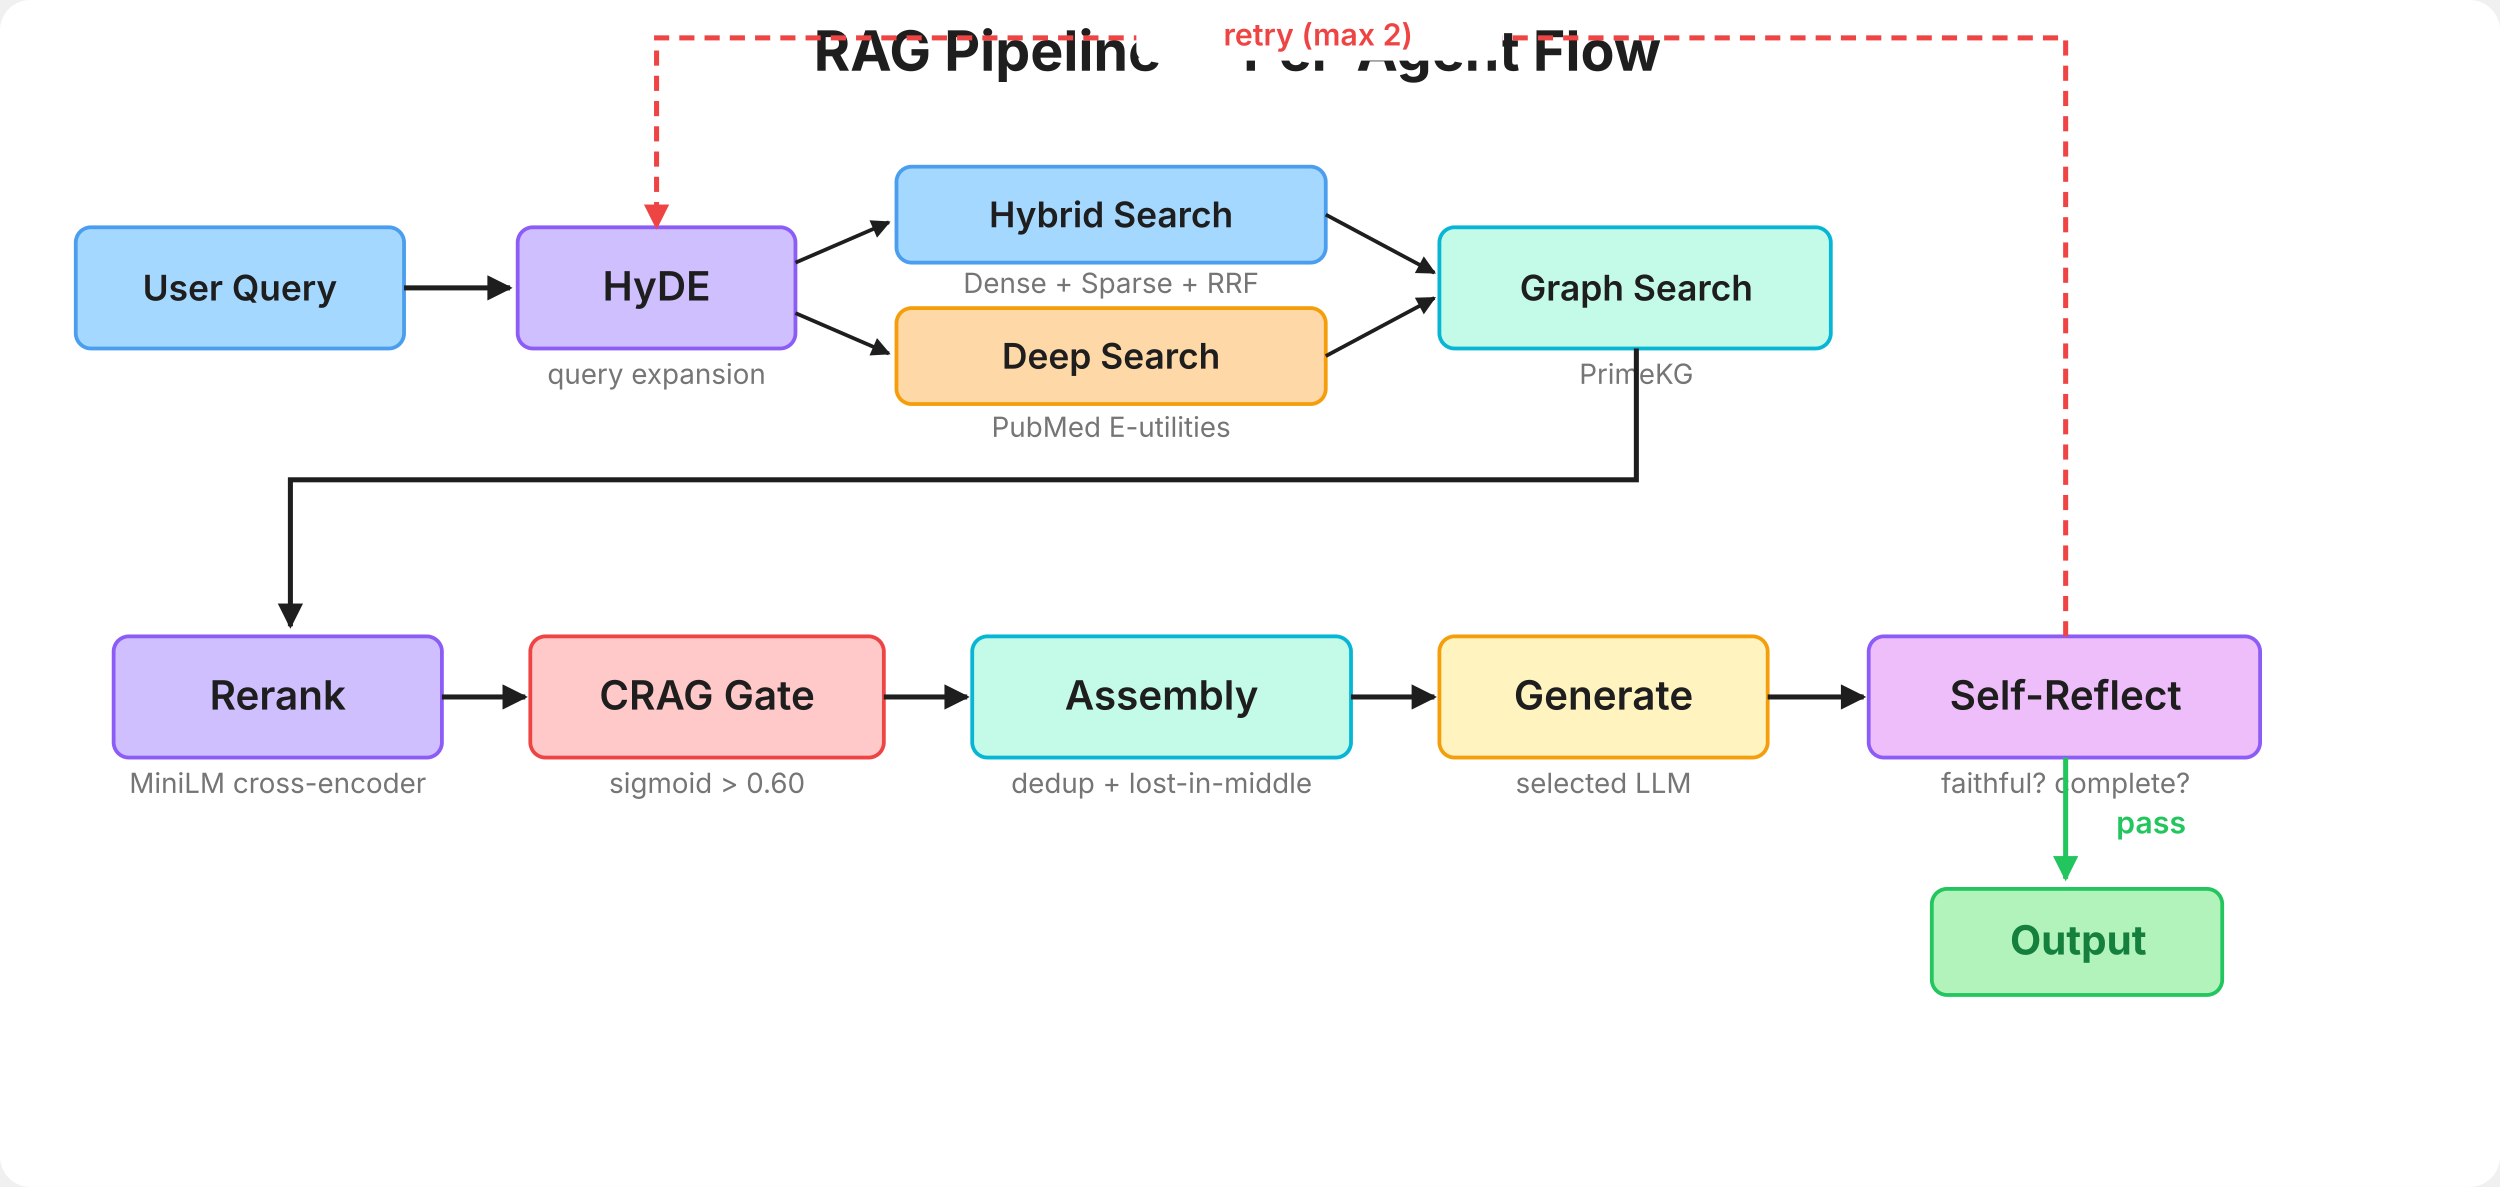
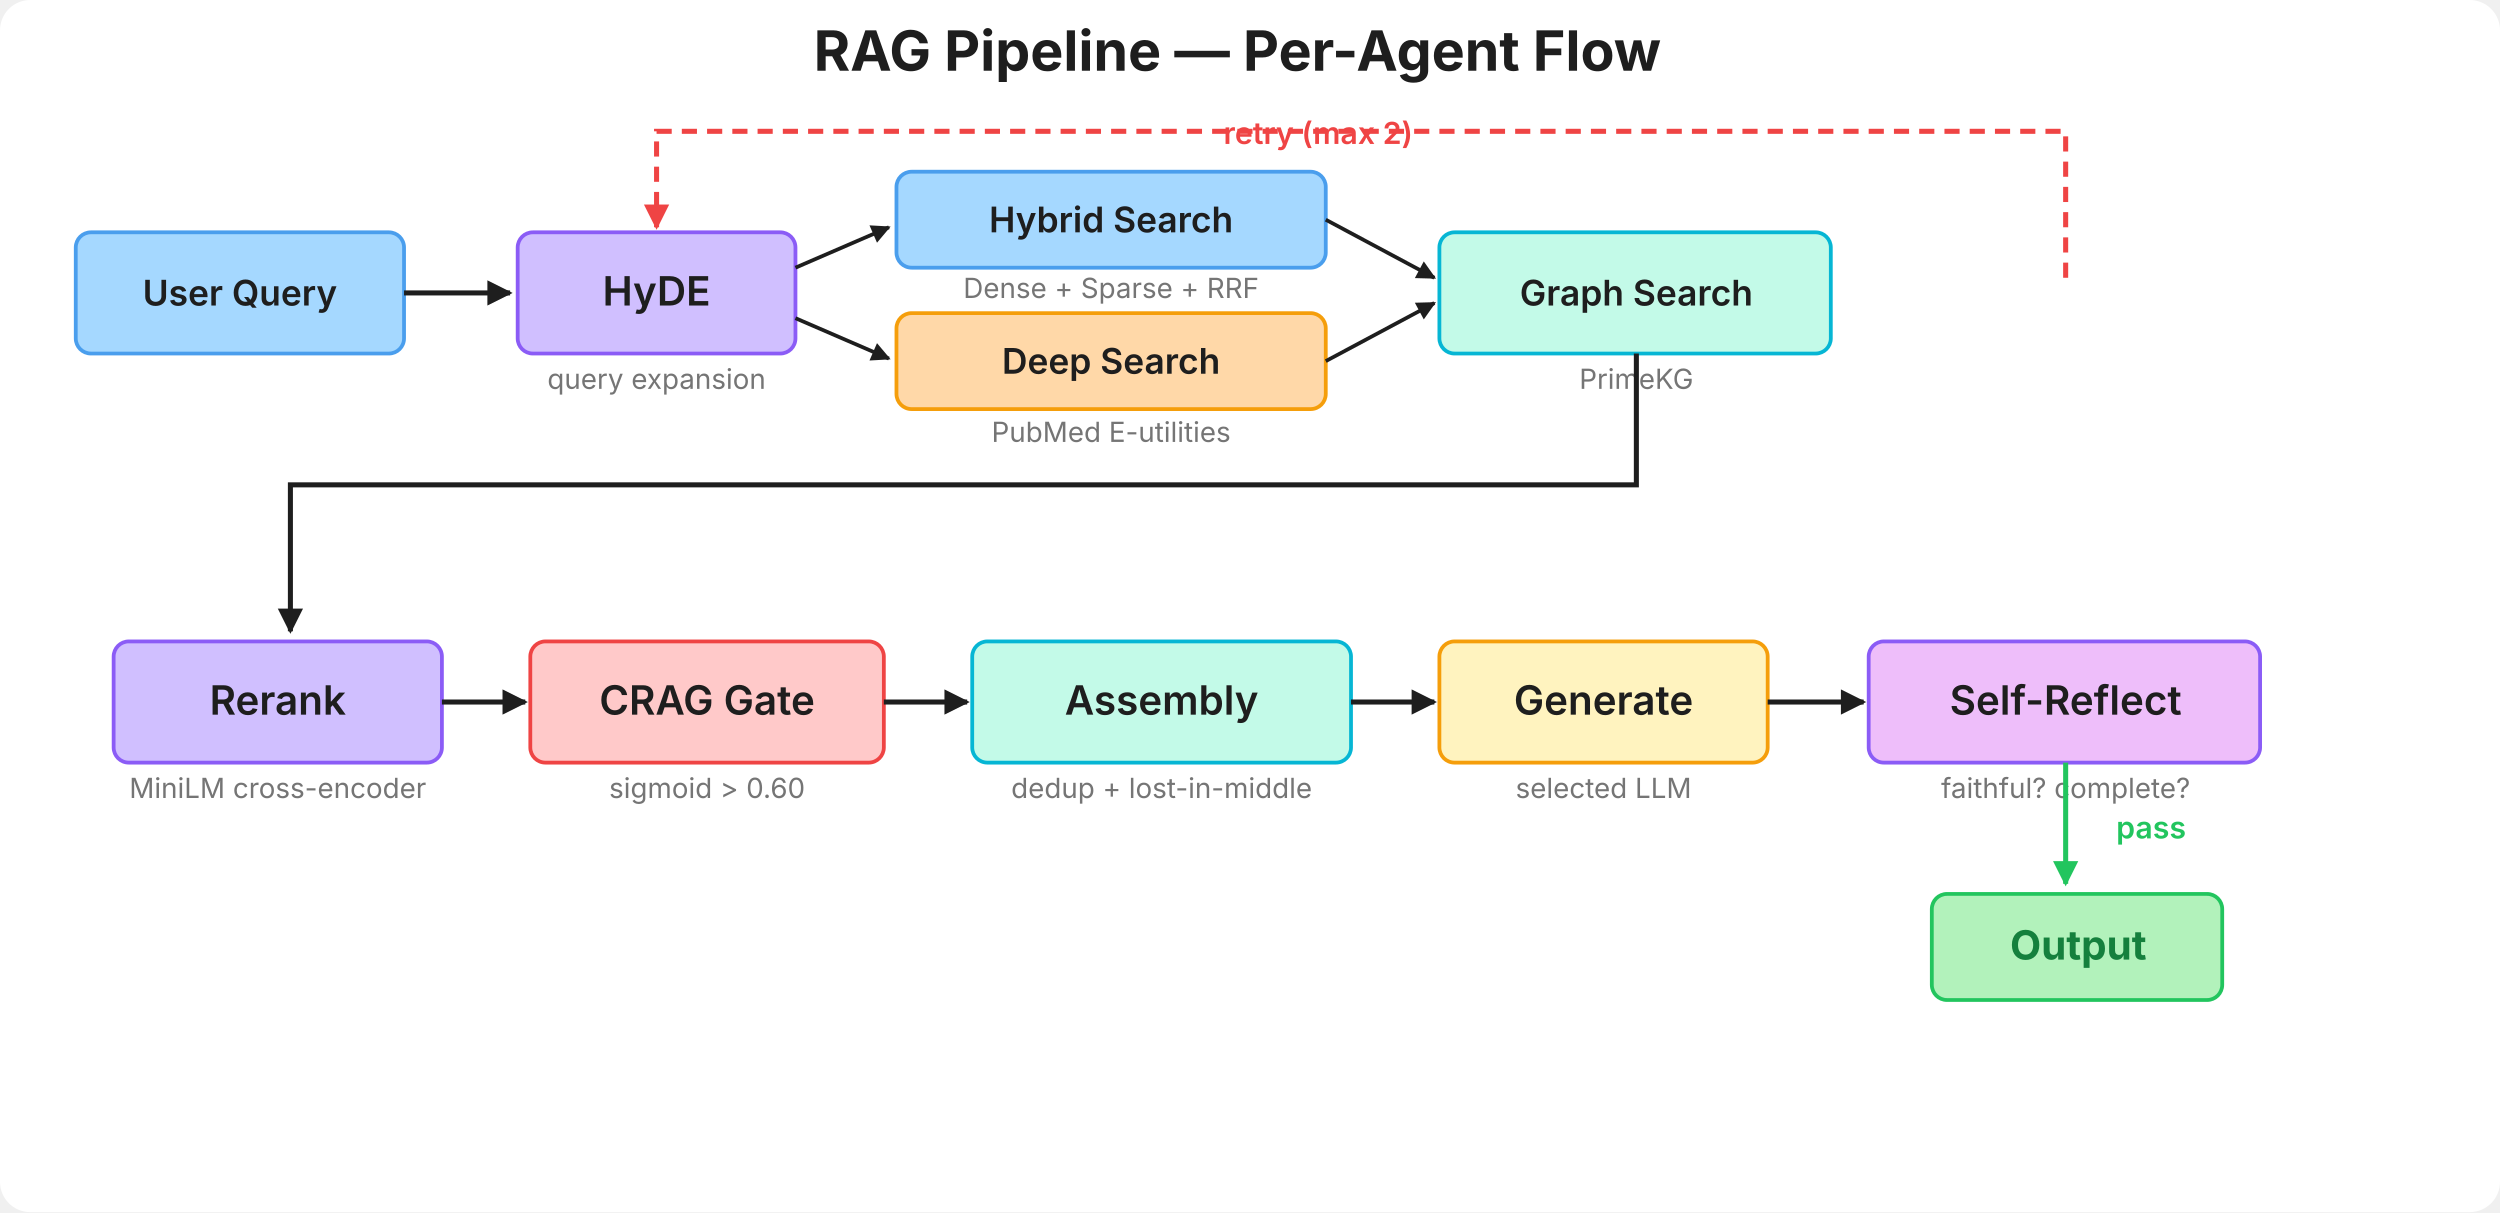
- <svg xmlns="http://www.w3.org/2000/svg" viewBox="-10 -30 990 470" font-family="system-ui, -apple-system, 'Segoe UI', sans-serif">
-   <rect x="-10" y="-30" width="990" height="470" rx="12" fill="#ffffff" />
+ <svg xmlns="http://www.w3.org/2000/svg" viewBox="-10 -10 990 480" font-family="system-ui, -apple-system, 'Segoe UI', sans-serif">
+   <rect x="-10" y="-10" width="990" height="480" rx="12" fill="#ffffff" />
  <defs>
    <marker id="arr" viewBox="0 0 10 10" refX="9" refY="5" markerWidth="7" markerHeight="5" orient="auto-start-reverse">
      <path d="M0 0L10 5L0 10z" fill="#1e1e1e" />
    </marker>
    <marker id="arr-g" viewBox="0 0 10 10" refX="9" refY="5" markerWidth="7" markerHeight="5" orient="auto">
      <path d="M0 0L10 5L0 10z" fill="#22c55e" />
    </marker>
    <marker id="arr-r" viewBox="0 0 10 10" refX="9" refY="5" markerWidth="7" markerHeight="5" orient="auto">
      <path d="M0 0L10 5L0 10z" fill="#ef4444" />
    </marker>
  </defs>
-   <text x="480" y="-2" text-anchor="middle" font-size="22" font-weight="700" fill="#1e1e1e">RAG Pipeline — Per-Agent Flow</text>
-   <rect x="20" y="60" width="130" height="48" rx="6" fill="#a5d8ff" stroke="#4a9eed" stroke-width="1.5" />
-   <text x="85" y="89" text-anchor="middle" font-size="14" font-weight="600" fill="#1e1e1e">User Query</text>
-   <line x1="150" y1="84" x2="192" y2="84" stroke="#1e1e1e" stroke-width="2" marker-end="url(#arr)" />
-   <rect x="195" y="60" width="110" height="48" rx="6" fill="#d0bfff" stroke="#8b5cf6" stroke-width="1.5" />
-   <text x="250" y="89" text-anchor="middle" font-size="16" font-weight="600" fill="#1e1e1e">HyDE</text>
-   <text x="250" y="122" text-anchor="middle" font-size="11" fill="#757575">query expansion</text>
-   <line x1="305" y1="74" x2="342" y2="58" stroke="#1e1e1e" stroke-width="1.5" marker-end="url(#arr)" />
-   <line x1="305" y1="94" x2="342" y2="110" stroke="#1e1e1e" stroke-width="1.5" marker-end="url(#arr)" />
-   <rect x="345" y="36" width="170" height="38" rx="6" fill="#a5d8ff" stroke="#4a9eed" stroke-width="1.5" />
-   <text x="430" y="60" text-anchor="middle" font-size="14" font-weight="600" fill="#1e1e1e">Hybrid Search</text>
-   <text x="430" y="86" text-anchor="middle" font-size="11" fill="#757575">Dense + Sparse + RRF</text>
-   <rect x="345" y="92" width="170" height="38" rx="6" fill="#ffd8a8" stroke="#f59e0b" stroke-width="1.5" />
-   <text x="430" y="116" text-anchor="middle" font-size="14" font-weight="600" fill="#1e1e1e">Deep Search</text>
-   <text x="430" y="143" text-anchor="middle" font-size="11" fill="#757575">PubMed E-utilities</text>
-   <line x1="515" y1="55" x2="558" y2="78" stroke="#1e1e1e" stroke-width="1.5" marker-end="url(#arr)" />
-   <line x1="515" y1="111" x2="558" y2="88" stroke="#1e1e1e" stroke-width="1.5" marker-end="url(#arr)" />
-   <rect x="560" y="60" width="155" height="48" rx="6" fill="#c3fae8" stroke="#06b6d4" stroke-width="1.5" />
-   <text x="638" y="89" text-anchor="middle" font-size="14" font-weight="600" fill="#1e1e1e">Graph Search</text>
-   <text x="638" y="122" text-anchor="middle" font-size="11" fill="#757575">PrimeKG</text>
-   <path d="M638 108 L638 160 L105 160 L105 218" fill="none" stroke="#1e1e1e" stroke-width="2" marker-end="url(#arr)" />
-   <rect x="35" y="222" width="130" height="48" rx="6" fill="#d0bfff" stroke="#8b5cf6" stroke-width="1.5" />
-   <text x="100" y="251" text-anchor="middle" font-size="16" font-weight="600" fill="#1e1e1e">Rerank</text>
-   <text x="100" y="284" text-anchor="middle" font-size="11" fill="#757575">MiniLM cross-encoder</text>
-   <line x1="165" y1="246" x2="198" y2="246" stroke="#1e1e1e" stroke-width="2" marker-end="url(#arr)" />
-   <rect x="200" y="222" width="140" height="48" rx="6" fill="#ffc9c9" stroke="#ef4444" stroke-width="1.5" />
-   <text x="270" y="251" text-anchor="middle" font-size="16" font-weight="600" fill="#1e1e1e">CRAG Gate</text>
-   <text x="270" y="284" text-anchor="middle" font-size="11" fill="#757575">sigmoid &gt; 0.60</text>
-   <line x1="340" y1="246" x2="373" y2="246" stroke="#1e1e1e" stroke-width="2" marker-end="url(#arr)" />
-   <rect x="375" y="222" width="150" height="48" rx="6" fill="#c3fae8" stroke="#06b6d4" stroke-width="1.5" />
-   <text x="450" y="251" text-anchor="middle" font-size="16" font-weight="600" fill="#1e1e1e">Assembly</text>
-   <text x="450" y="284" text-anchor="middle" font-size="11" fill="#757575">dedup + lost-in-middle</text>
-   <line x1="525" y1="246" x2="558" y2="246" stroke="#1e1e1e" stroke-width="2" marker-end="url(#arr)" />
-   <rect x="560" y="222" width="130" height="48" rx="6" fill="#fff3bf" stroke="#f59e0b" stroke-width="1.5" />
-   <text x="625" y="251" text-anchor="middle" font-size="16" font-weight="600" fill="#1e1e1e">Generate</text>
-   <text x="625" y="284" text-anchor="middle" font-size="11" fill="#757575">selected LLM</text>
-   <line x1="690" y1="246" x2="728" y2="246" stroke="#1e1e1e" stroke-width="2" marker-end="url(#arr)" />
-   <rect x="730" y="222" width="155" height="48" rx="6" fill="#eebefa" stroke="#8b5cf6" stroke-width="1.5" />
-   <text x="808" y="251" text-anchor="middle" font-size="16" font-weight="600" fill="#1e1e1e">Self-Reflect</text>
-   <text x="808" y="284" text-anchor="middle" font-size="11" fill="#757575">faithful? complete?</text>
-   <line x1="808" y1="270" x2="808" y2="318" stroke="#22c55e" stroke-width="2" marker-end="url(#arr-g)" />
-   <text x="828" y="300" font-size="12" font-weight="600" fill="#22c55e">pass</text>
-   <rect x="755" y="322" width="115" height="42" rx="6" fill="#b2f2bb" stroke="#22c55e" stroke-width="1.5" />
-   <text x="813" y="348" text-anchor="middle" font-size="16" font-weight="700" fill="#15803d">Output</text>
-   <path d="M808 222 L808 -15 L250 -15 L250 60" fill="none" stroke="#ef4444" stroke-width="2" stroke-dasharray="6 4" marker-end="url(#arr-r)" />
-   <rect x="440" y="-28" width="145" height="22" rx="4" fill="white" stroke="none" />
-   <text x="512" y="-12" text-anchor="middle" font-size="12" font-weight="600" fill="#ef4444">retry (max 2)</text>
+   <text x="480" y="18" text-anchor="middle" font-size="22" font-weight="700" fill="#1e1e1e">RAG Pipeline — Per-Agent Flow</text>
+   <rect x="440" y="32" width="145" height="20" rx="4" fill="white" stroke="none" />
+   <text x="512" y="47" text-anchor="middle" font-size="12" font-weight="600" fill="#ef4444">retry (max 2)</text>
+   <path d="M808 100 L808 42 L250 42 L250 80" fill="none" stroke="#ef4444" stroke-width="2" stroke-dasharray="6 4" marker-end="url(#arr-r)" />
+   <rect x="20" y="82" width="130" height="48" rx="6" fill="#a5d8ff" stroke="#4a9eed" stroke-width="1.5" />
+   <text x="85" y="111" text-anchor="middle" font-size="14" font-weight="600" fill="#1e1e1e">User Query</text>
+   <line x1="150" y1="106" x2="192" y2="106" stroke="#1e1e1e" stroke-width="2" marker-end="url(#arr)" />
+   <rect x="195" y="82" width="110" height="48" rx="6" fill="#d0bfff" stroke="#8b5cf6" stroke-width="1.5" />
+   <text x="250" y="111" text-anchor="middle" font-size="16" font-weight="600" fill="#1e1e1e">HyDE</text>
+   <text x="250" y="144" text-anchor="middle" font-size="11" fill="#757575">query expansion</text>
+   <line x1="305" y1="96" x2="342" y2="80" stroke="#1e1e1e" stroke-width="1.5" marker-end="url(#arr)" />
+   <line x1="305" y1="116" x2="342" y2="132" stroke="#1e1e1e" stroke-width="1.5" marker-end="url(#arr)" />
+   <rect x="345" y="58" width="170" height="38" rx="6" fill="#a5d8ff" stroke="#4a9eed" stroke-width="1.5" />
+   <text x="430" y="82" text-anchor="middle" font-size="14" font-weight="600" fill="#1e1e1e">Hybrid Search</text>
+   <text x="430" y="108" text-anchor="middle" font-size="11" fill="#757575">Dense + Sparse + RRF</text>
+   <rect x="345" y="114" width="170" height="38" rx="6" fill="#ffd8a8" stroke="#f59e0b" stroke-width="1.5" />
+   <text x="430" y="138" text-anchor="middle" font-size="14" font-weight="600" fill="#1e1e1e">Deep Search</text>
+   <text x="430" y="165" text-anchor="middle" font-size="11" fill="#757575">PubMed E-utilities</text>
+   <line x1="515" y1="77" x2="558" y2="100" stroke="#1e1e1e" stroke-width="1.5" marker-end="url(#arr)" />
+   <line x1="515" y1="133" x2="558" y2="110" stroke="#1e1e1e" stroke-width="1.5" marker-end="url(#arr)" />
+   <rect x="560" y="82" width="155" height="48" rx="6" fill="#c3fae8" stroke="#06b6d4" stroke-width="1.5" />
+   <text x="638" y="111" text-anchor="middle" font-size="14" font-weight="600" fill="#1e1e1e">Graph Search</text>
+   <text x="638" y="144" text-anchor="middle" font-size="11" fill="#757575">PrimeKG</text>
+   <path d="M638 130 L638 182 L105 182 L105 240" fill="none" stroke="#1e1e1e" stroke-width="2" marker-end="url(#arr)" />
+   <rect x="35" y="244" width="130" height="48" rx="6" fill="#d0bfff" stroke="#8b5cf6" stroke-width="1.5" />
+   <text x="100" y="273" text-anchor="middle" font-size="16" font-weight="600" fill="#1e1e1e">Rerank</text>
+   <text x="100" y="306" text-anchor="middle" font-size="11" fill="#757575">MiniLM cross-encoder</text>
+   <line x1="165" y1="268" x2="198" y2="268" stroke="#1e1e1e" stroke-width="2" marker-end="url(#arr)" />
+   <rect x="200" y="244" width="140" height="48" rx="6" fill="#ffc9c9" stroke="#ef4444" stroke-width="1.5" />
+   <text x="270" y="273" text-anchor="middle" font-size="16" font-weight="600" fill="#1e1e1e">CRAG Gate</text>
+   <text x="270" y="306" text-anchor="middle" font-size="11" fill="#757575">sigmoid &gt; 0.60</text>
+   <line x1="340" y1="268" x2="373" y2="268" stroke="#1e1e1e" stroke-width="2" marker-end="url(#arr)" />
+   <rect x="375" y="244" width="150" height="48" rx="6" fill="#c3fae8" stroke="#06b6d4" stroke-width="1.5" />
+   <text x="450" y="273" text-anchor="middle" font-size="16" font-weight="600" fill="#1e1e1e">Assembly</text>
+   <text x="450" y="306" text-anchor="middle" font-size="11" fill="#757575">dedup + lost-in-middle</text>
+   <line x1="525" y1="268" x2="558" y2="268" stroke="#1e1e1e" stroke-width="2" marker-end="url(#arr)" />
+   <rect x="560" y="244" width="130" height="48" rx="6" fill="#fff3bf" stroke="#f59e0b" stroke-width="1.5" />
+   <text x="625" y="273" text-anchor="middle" font-size="16" font-weight="600" fill="#1e1e1e">Generate</text>
+   <text x="625" y="306" text-anchor="middle" font-size="11" fill="#757575">selected LLM</text>
+   <line x1="690" y1="268" x2="728" y2="268" stroke="#1e1e1e" stroke-width="2" marker-end="url(#arr)" />
+   <rect x="730" y="244" width="155" height="48" rx="6" fill="#eebefa" stroke="#8b5cf6" stroke-width="1.5" />
+   <text x="808" y="273" text-anchor="middle" font-size="16" font-weight="600" fill="#1e1e1e">Self-Reflect</text>
+   <text x="808" y="306" text-anchor="middle" font-size="11" fill="#757575">faithful? complete?</text>
+   <line x1="808" y1="292" x2="808" y2="340" stroke="#22c55e" stroke-width="2" marker-end="url(#arr-g)" />
+   <text x="828" y="322" font-size="12" font-weight="600" fill="#22c55e">pass</text>
+   <rect x="755" y="344" width="115" height="42" rx="6" fill="#b2f2bb" stroke="#22c55e" stroke-width="1.5" />
+   <text x="813" y="370" text-anchor="middle" font-size="16" font-weight="700" fill="#15803d">Output</text>
</svg>
